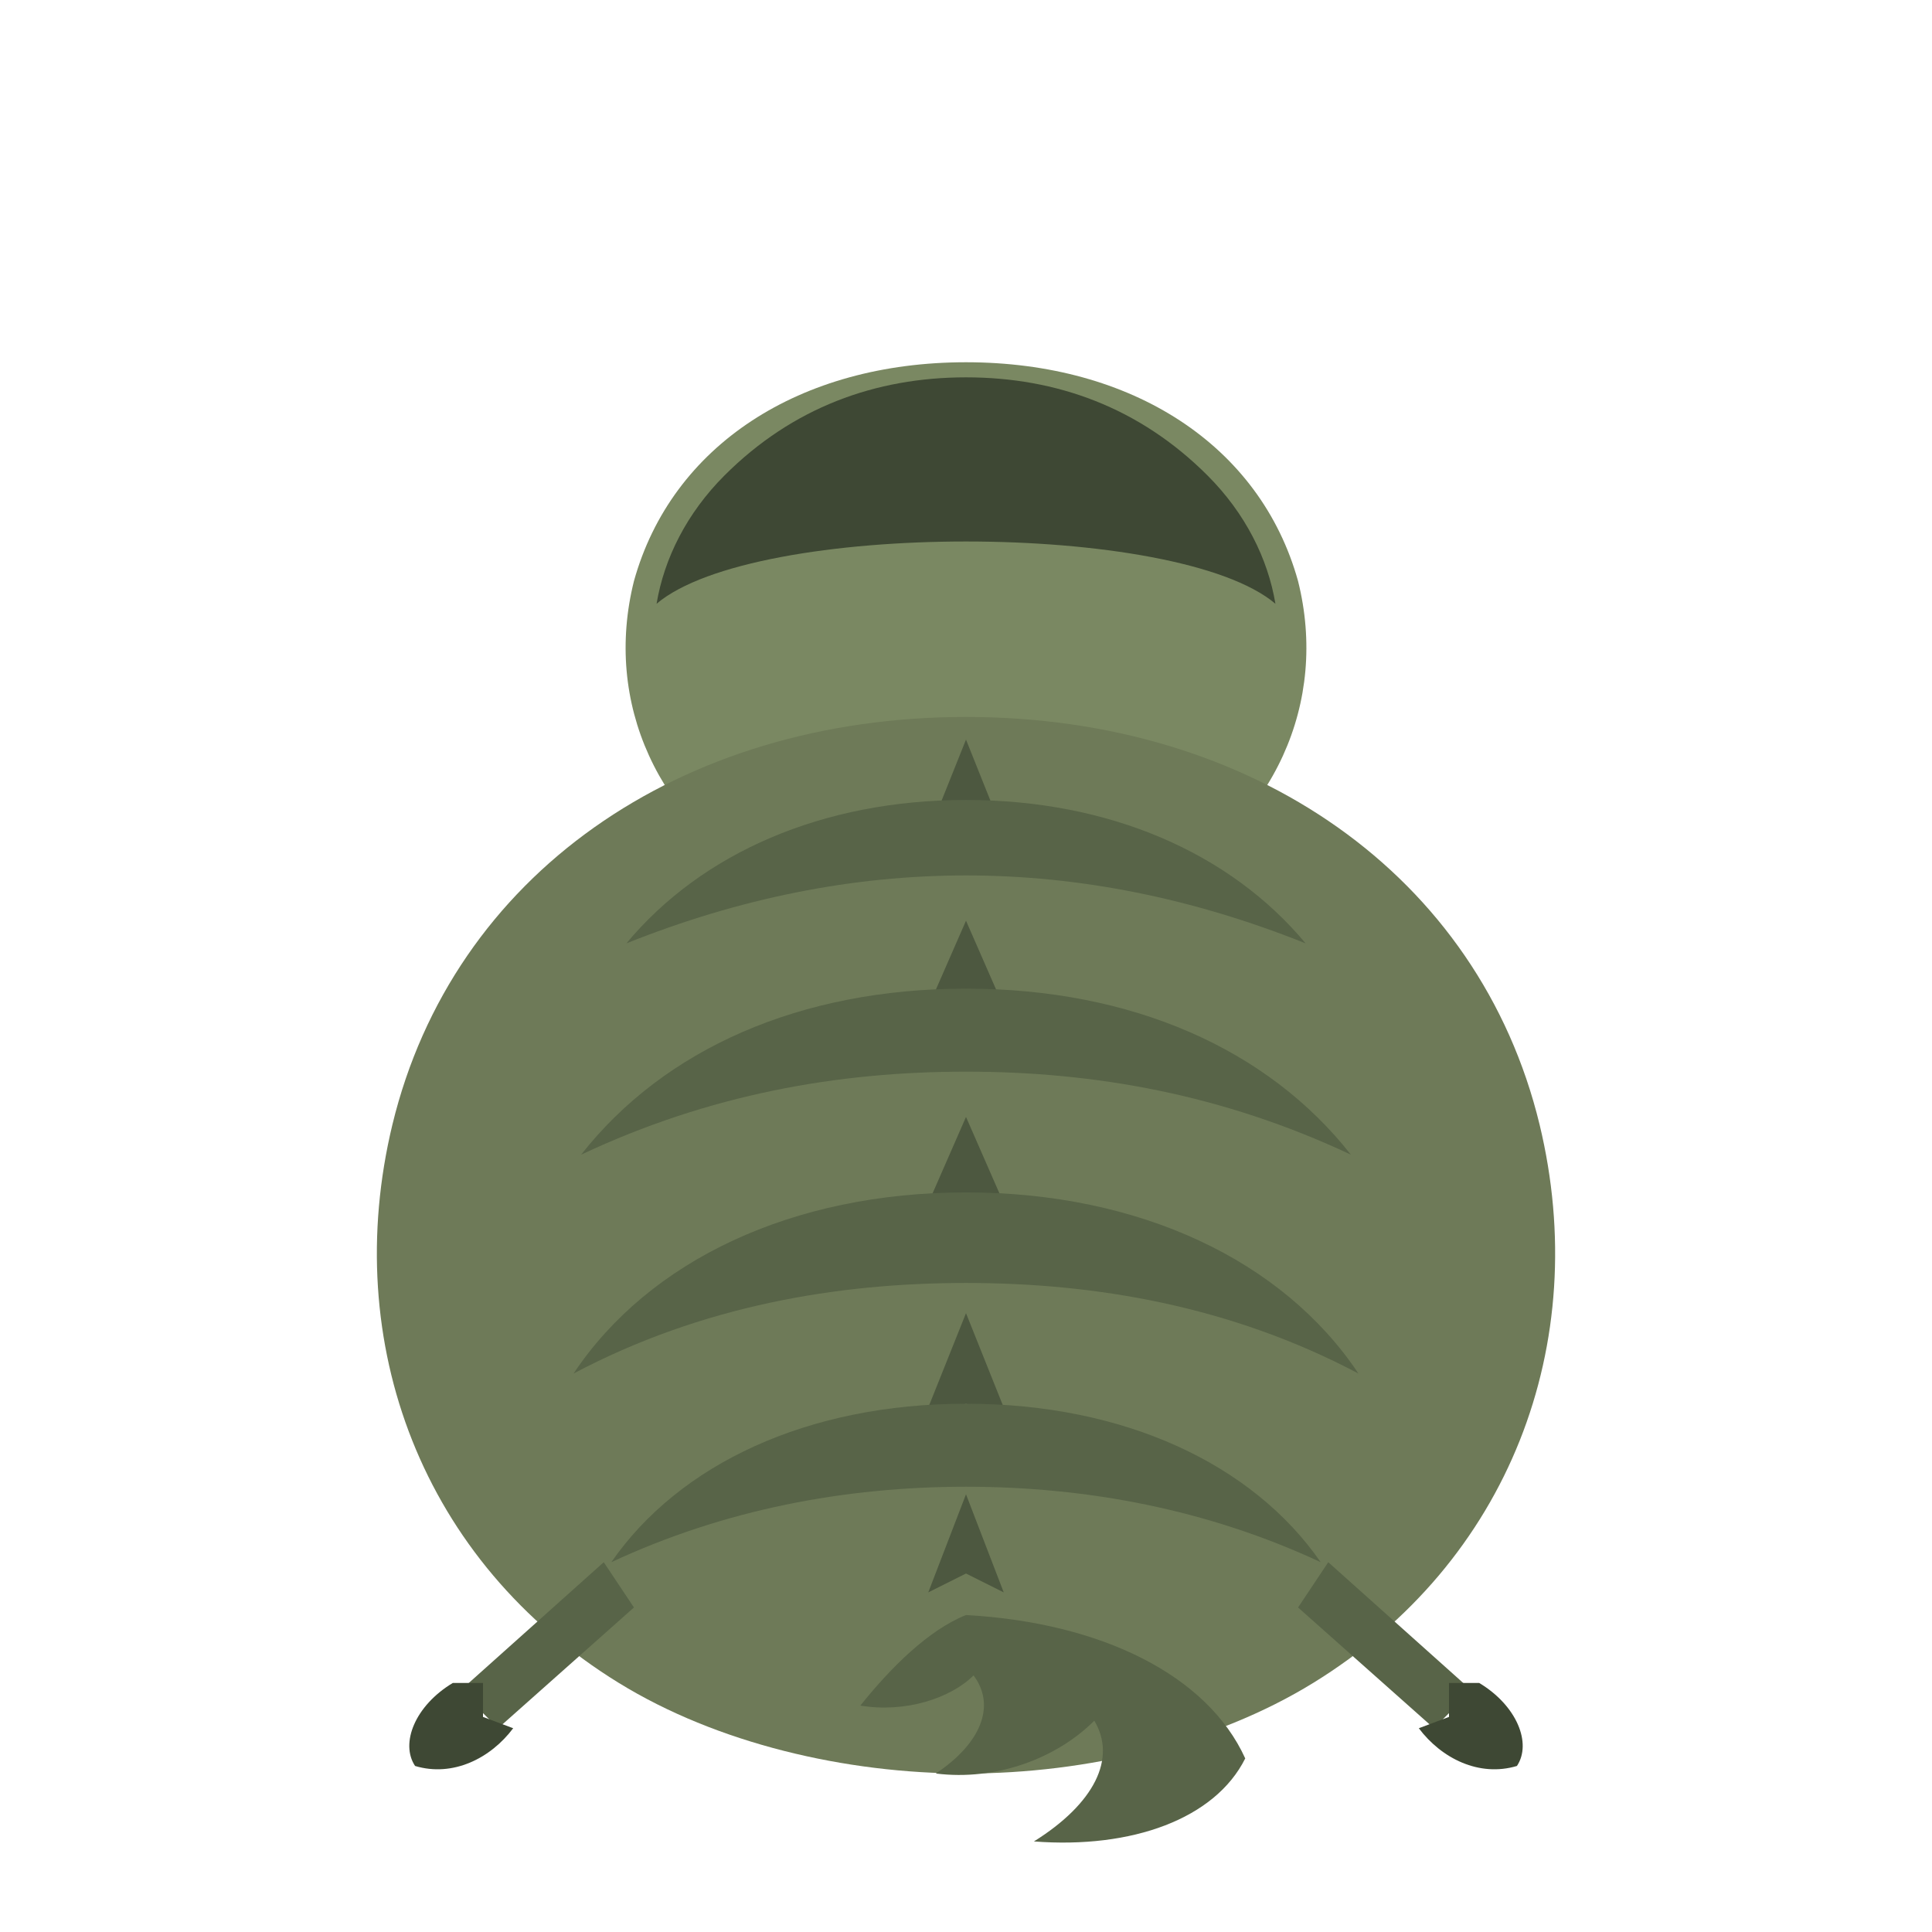
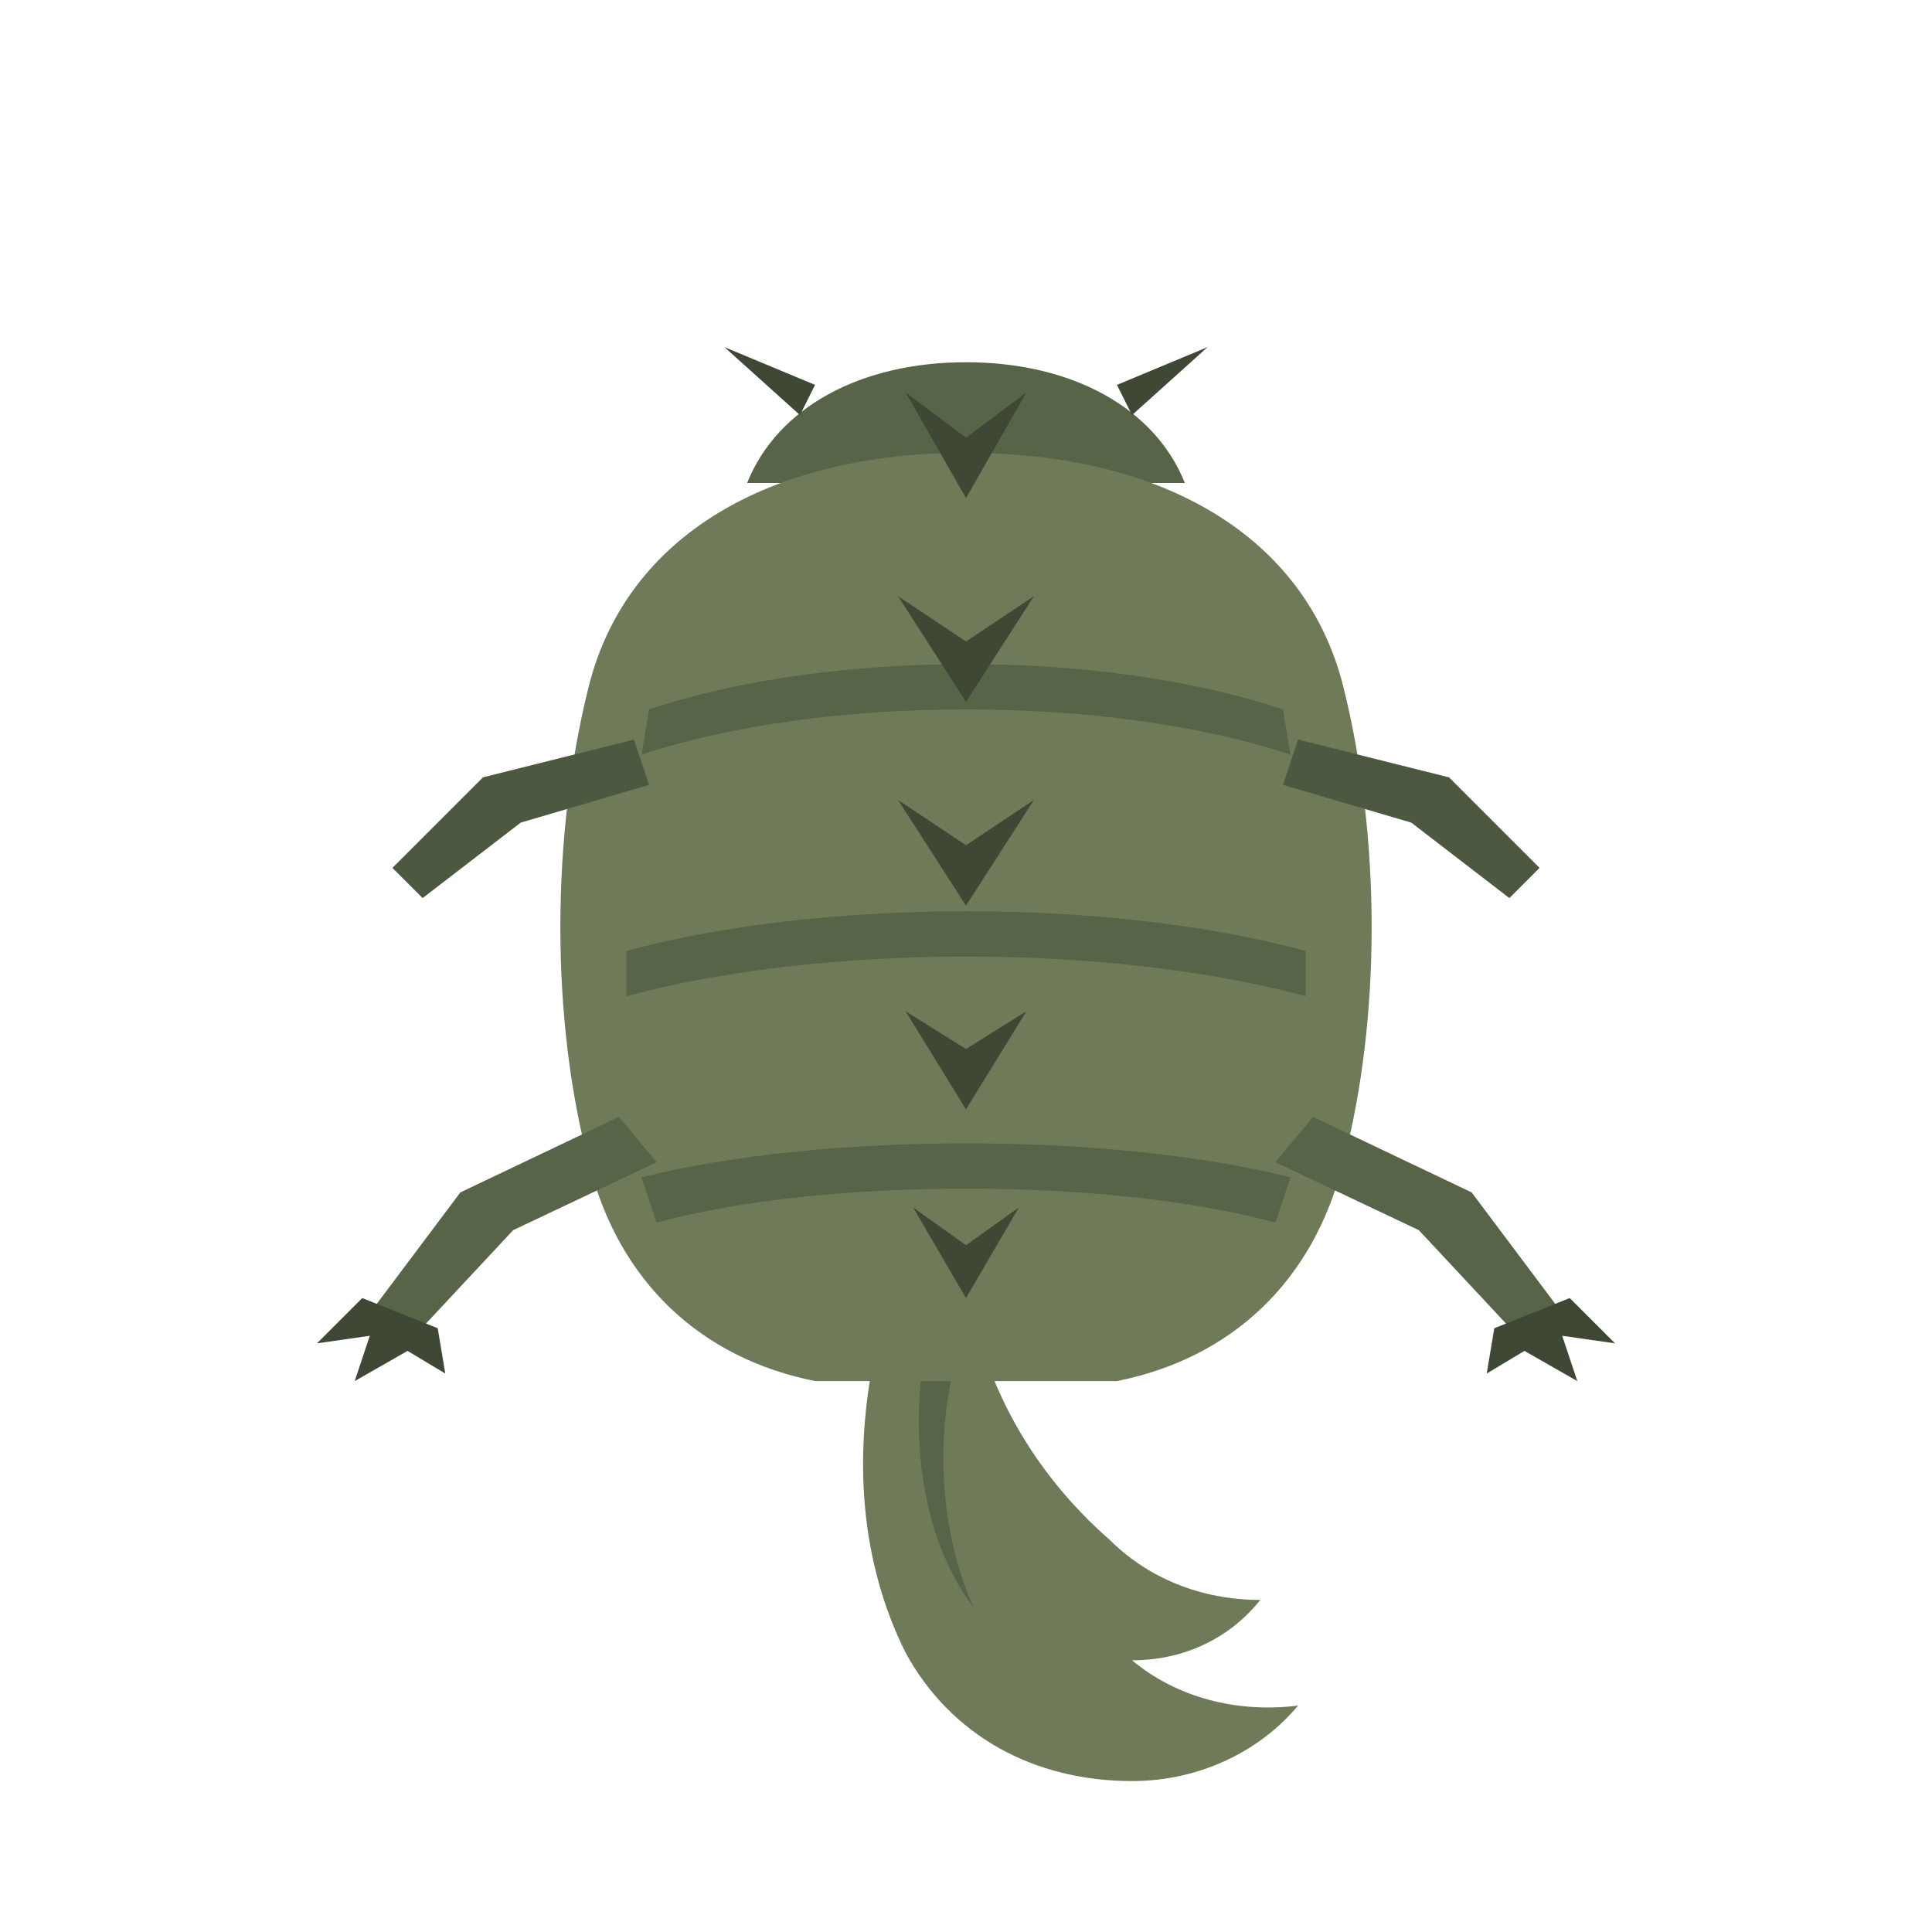
<svg xmlns="http://www.w3.org/2000/svg" viewBox="0 0 512 512" width="512" height="512">
-   <path d="M256 96 C300 96 334 118 344 154 C352 186 338 218 306 236 L206 236 C174 218 160 186 168 154 C178 118 212 96 256 96 Z" fill="#7A8862" />
-   <path d="M192 126 C210 108 232 100 256 100 C280 100 302 108 320 126 C330 136 336 148 338 160 C312 138 200 138 174 160 C176 148 182 136 192 126 Z" fill="#3E4834" />
-   <path d="M256 190 C332 190 392 232 408 298 C422 356 400 414 348 446 C322 462 288 470 256 470 C224 470 190 462 164 446 C112 414 90 356 104 298 C120 232 180 190 256 190 Z" fill="#6E7A58" />
-   <path d="M256 196 L268 226 L256 220 L244 226 Z M256 244 L270 276 L256 270 L242 276 Z M256 296 L270 328 L256 322 L242 328 Z M256 348 L268 378 L256 372 L244 378 Z M256 396 L266 422 L256 417 L246 422 Z" fill="#4D5840" />
-   <path d="M256 212 C294 212 326 226 346 250 C316 238 286 232 256 232 C226 232 196 238 166 250 C186 226 218 212 256 212 Z" fill="#586448" />
-   <path d="M256 262 C300 262 336 278 358 306 C324 290 290 284 256 284 C222 284 188 290 154 306 C176 278 212 262 256 262 Z" fill="#586448" />
-   <path d="M256 316 C302 316 340 334 360 364 C326 346 290 340 256 340 C222 340 186 346 152 364 C172 334 210 316 256 316 Z" fill="#586448" />
-   <path d="M256 372 C298 372 332 388 350 414 C320 400 288 394 256 394 C224 394 192 400 162 414 C180 388 214 372 256 372 Z" fill="#586448" />
-   <path d="M256 428 C292 430 320 444 330 466 C322 482 300 490 274 488 C290 478 296 466 290 456 C280 466 264 472 248 470 C260 462 264 452 258 444 C252 450 240 454 228 452 C236 442 246 432 256 428 Z" fill="#586448" />
-   <path d="M160 414 L122 448 L132 458 L168 426 Z" fill="#586448" />
-   <path d="M120 446 C110 452 106 462 110 468 C120 471 130 466 136 458 L128 455 L128 446 Z" fill="#3E4834" />
-   <path d="M352 414 L390 448 L380 458 L344 426 Z" fill="#586448" />
-   <path d="M392 446 C402 452 406 462 402 468 C392 471 382 466 376 458 L384 455 L384 446 Z" fill="#3E4834" />
+   <path d="M256 96 C284 96 306 108 314 128 L198 128 C206 108 228 96 256 96 Z" fill="#586448" />
+   <path d="M212 110 L192 92 L216 102 Z" fill="#3E4834" />
+   <path d="M300 110 L320 92 L296 102 Z" fill="#3E4834" />
+   <path d="M256 120 C308 120 346 142 356 182 C366 222 366 270 356 308 C348 340 326 360 296 366 L216 366 C186 360 164 340 156 308 C146 270 146 222 156 182 C166 142 204 120 256 120 Z" fill="#6E7A58" />
+   <path d="M172 188 C220 172 292 172 340 188 L342 200 C294 184 218 184 170 200 Z" fill="#586448" />
+   <path d="M166 252 C218 238 294 238 346 252 L346 264 C294 250 218 250 166 264 Z" fill="#586448" />
+   <path d="M170 312 C218 300 294 300 342 312 L338 324 C294 312 218 312 174 324 Z" fill="#586448" />
+   <path d="M256 132 L240 104 L256 116 L272 104 Z" fill="#3E4834" />
+   <path d="M256 186 L238 158 L256 170 L274 158 Z" fill="#3E4834" />
+   <path d="M256 240 L238 212 L256 224 L274 212 Z" fill="#3E4834" />
+   <path d="M256 294 L240 268 L256 278 L272 268 Z" fill="#3E4834" />
+   <path d="M256 344 L242 320 L256 330 L270 320 Z" fill="#3E4834" />
+   <path d="M232 358 C226 386 228 414 240 438 C252 460 274 472 300 472 C318 472 334 464 344 452 C328 454 312 450 300 440 C314 440 326 434 334 424 C318 424 304 418 294 408 C278 394 266 376 260 356 Z" fill="#6E7A58" />
+   <path d="M244 366 C242 388 246 410 258 426 C250 408 248 386 252 366 Z" fill="#586448" />
+   <path d="M168 196 L128 206 L104 230 L112 238 L138 218 L172 208 Z" fill="#4D5840" />
+   <path d="M344 196 L384 206 L408 230 L400 238 L374 218 L340 208 Z" fill="#4D5840" />
+   <path d="M164 296 L122 316 L98 348 L108 356 L136 326 L174 308 Z" fill="#586448" />
+   <path d="M348 296 L390 316 L414 348 L404 356 L376 326 L338 308 Z" fill="#586448" />
+   <path d="M96 344 L84 356 L98 354 L94 366 L108 358 L118 364 L116 352 Z" fill="#3E4834" />
+   <path d="M416 344 L428 356 L414 354 L418 366 L404 358 L394 364 L396 352 Z" fill="#3E4834" />
</svg>
